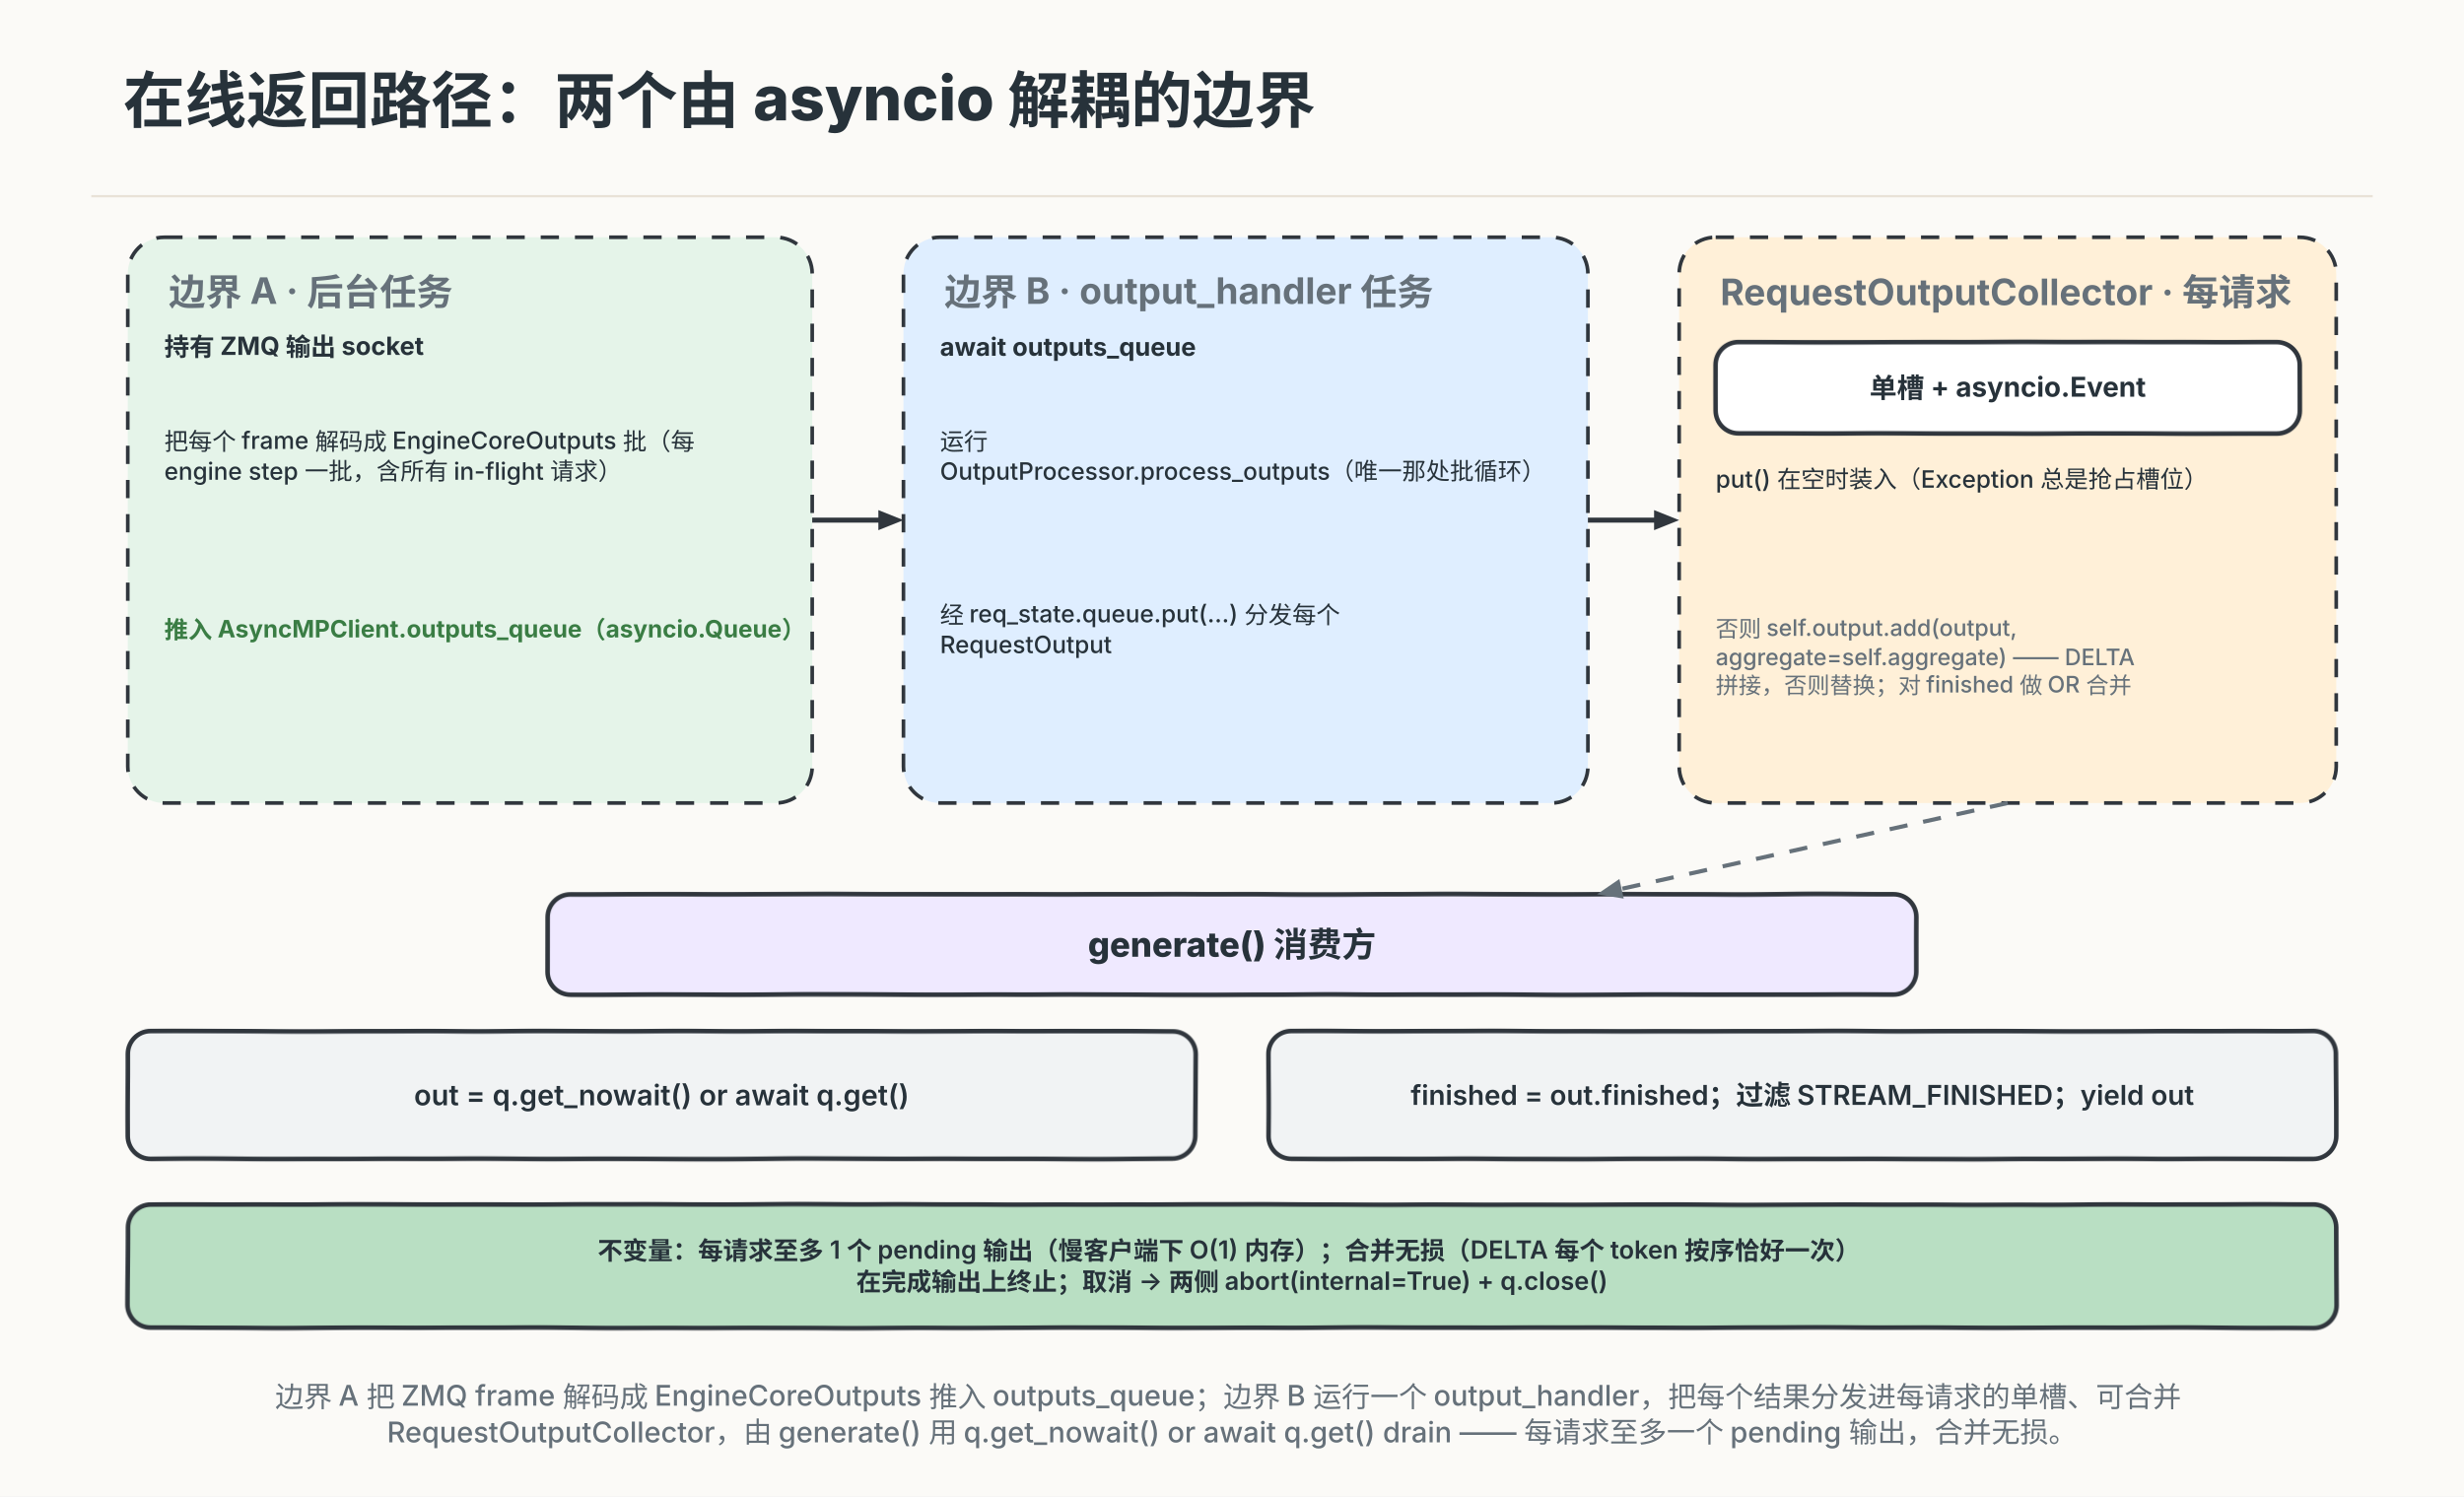
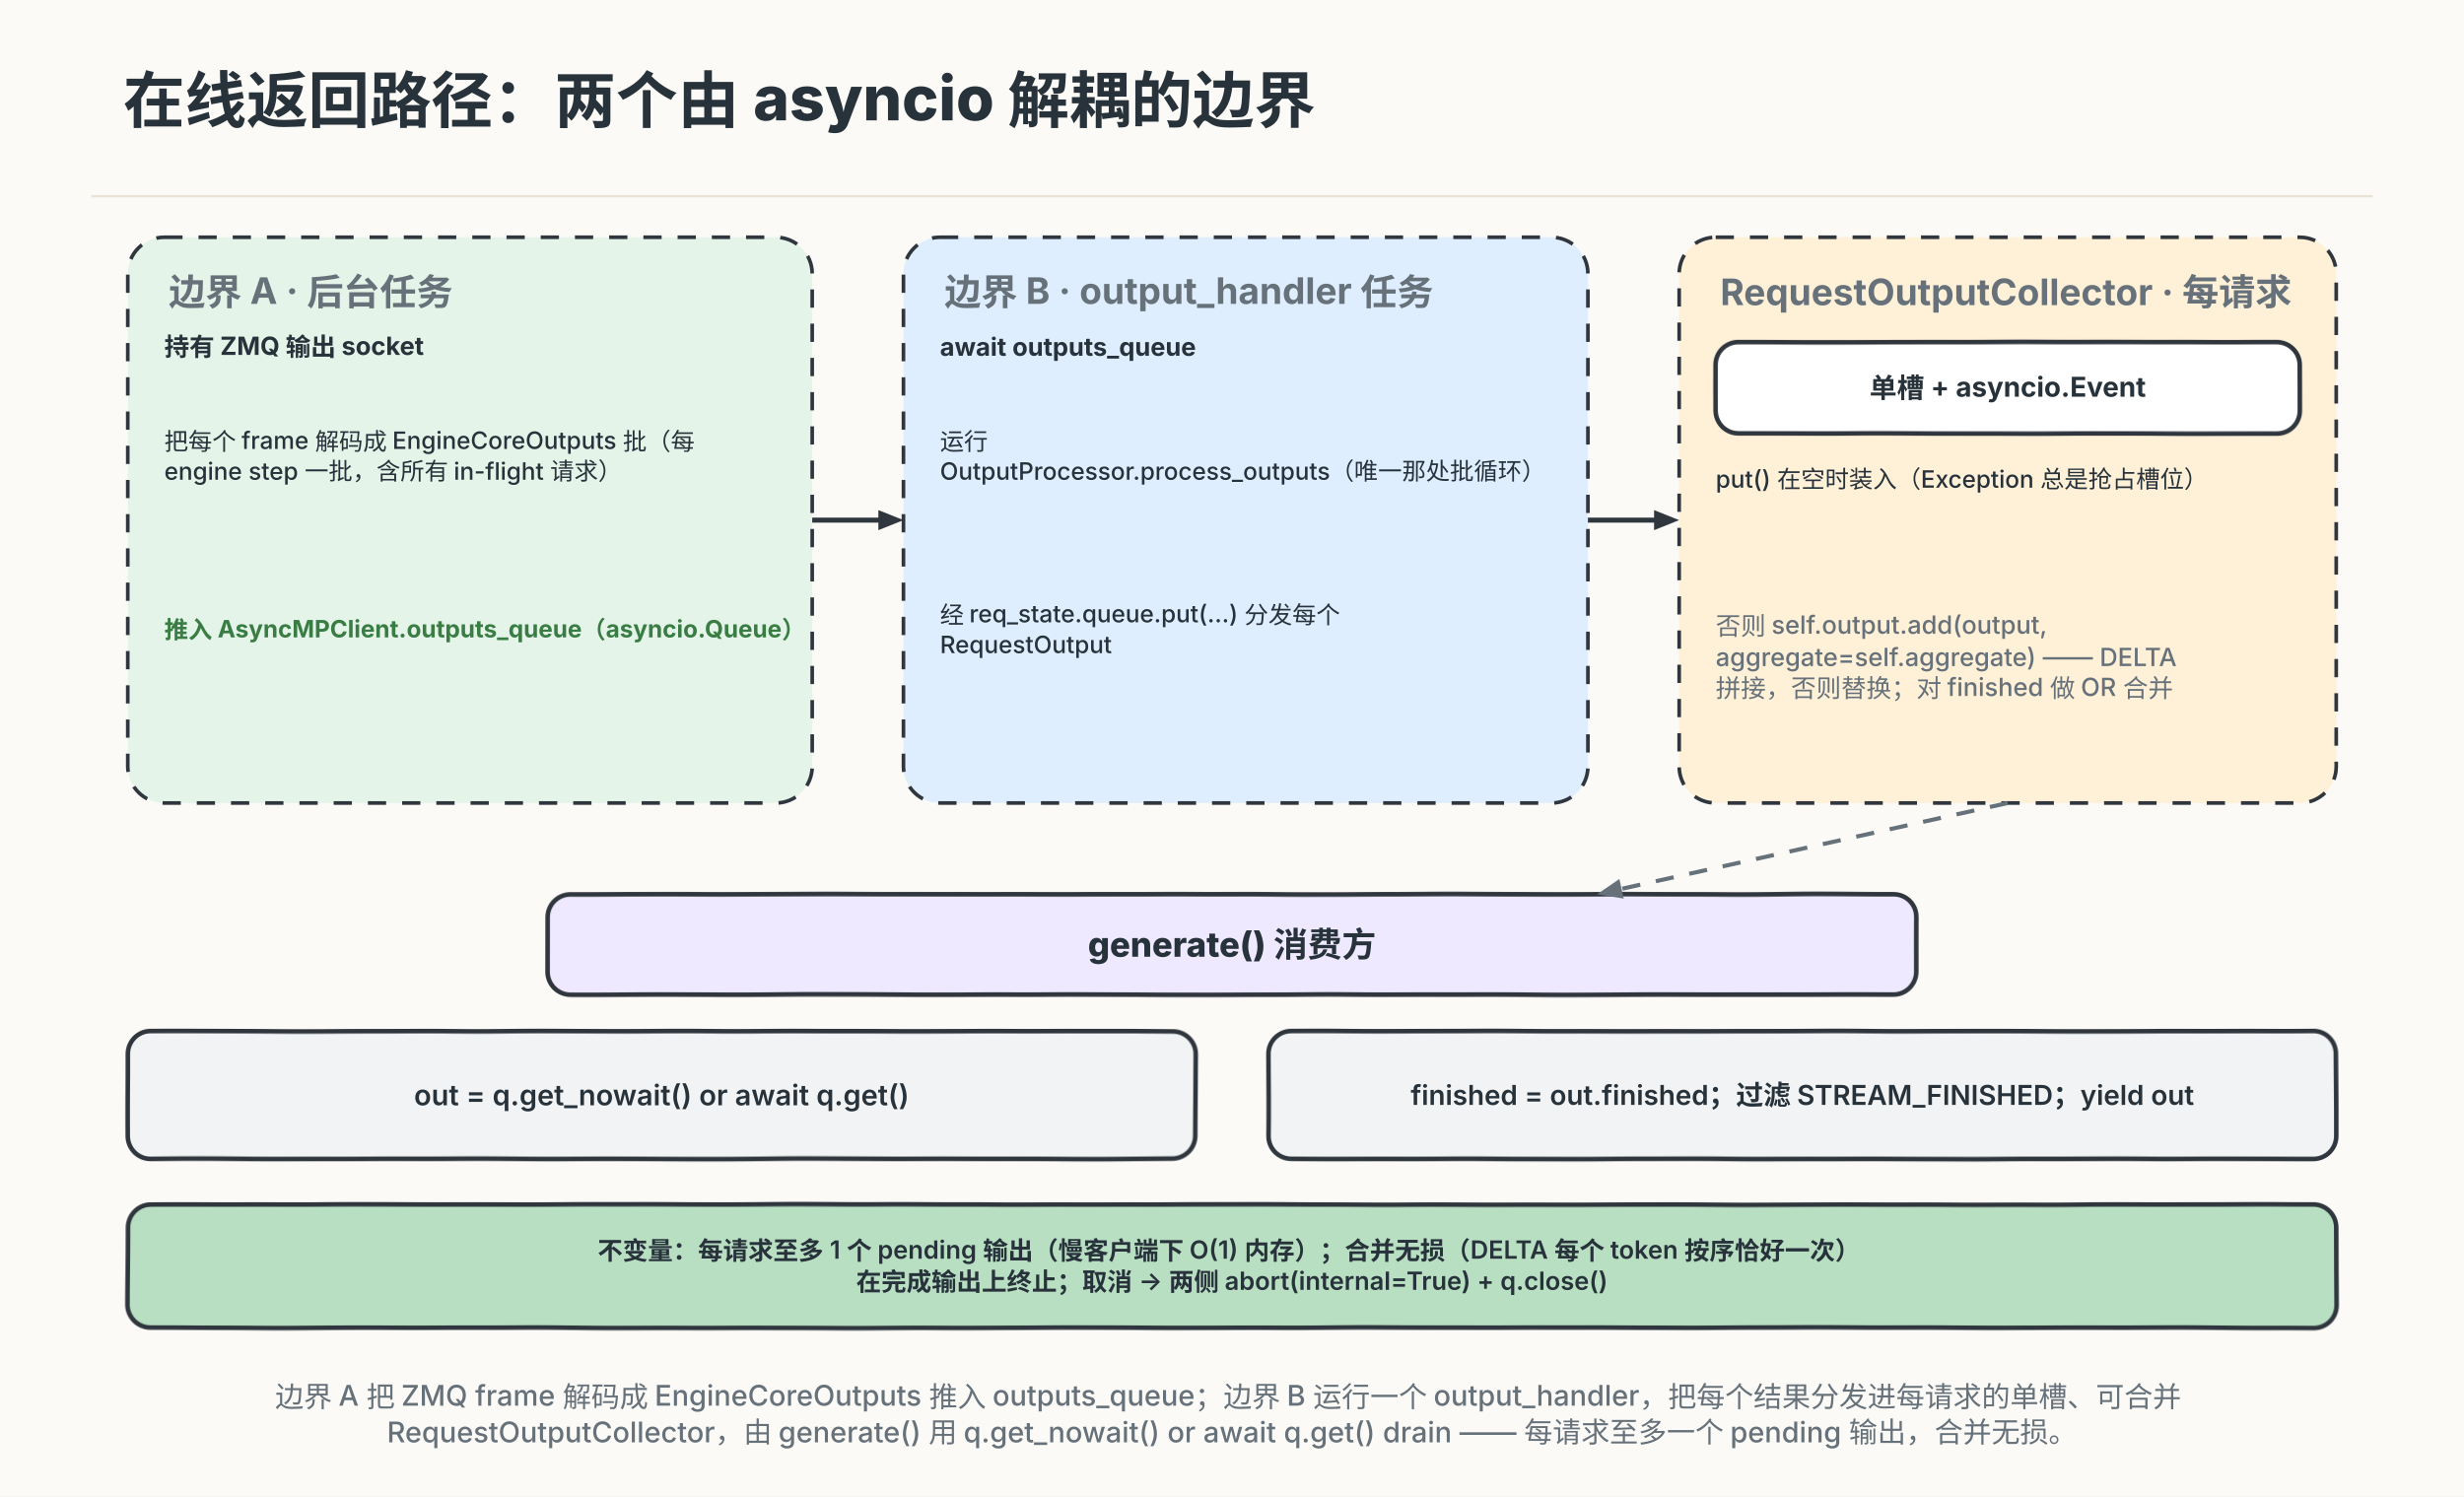
<svg xmlns="http://www.w3.org/2000/svg" width="1080" height="656" viewBox="0 0 1080 656" role="img" aria-label="在线返回路径：两个由 asyncio 解耦的边界">
  <defs>
    <filter id="roughen">
      <feTurbulence type="fractalNoise" baseFrequency="0.018" numOctaves="2" seed="7" result="noise" />
      <feDisplacementMap in="SourceGraphic" in2="noise" scale="0.55" />
    </filter>
    <marker id="arrow" viewBox="0 0 12 12" refX="9.2" refY="6" markerUnits="userSpaceOnUse" markerWidth="12" markerHeight="12" orient="auto-start-reverse">
      <path d="M 1.5 2 L 11 6 L 1.5 10 z" fill="#30363d" />
    </marker>
    <style>
    text { font-family: Inter, -apple-system, BlinkMacSystemFont, "Segoe UI", "PingFang SC", "Noto Sans CJK SC", Arial, sans-serif; }
    .rough { filter: url(#roughen); }
  </style>
  </defs>
  <rect width="1080" height="656" fill="#fbfaf7" />
  <path d="M 40 86 H 1040" stroke="#e9e2d7" stroke-width="1" />
  <text x="54" y="53.72" text-anchor="start" font-size="27" font-weight="800" fill="#27323a">
    <tspan x="54" dy="0">在线返回路径：两个由 asyncio 解耦的边界</tspan>
  </text>
  <rect x="56" y="104" width="300" height="248" rx="16" fill="#e5f4e9" stroke="#30363d" stroke-width="1.6" stroke-dasharray="8 7" />
  <text x="74" y="133.76" text-anchor="start" font-size="16" font-weight="700" fill="#66717a">
    <tspan x="74" dy="0">边界 A  ·  后台任务</tspan>
  </text>
  <text x="72" y="155.96" text-anchor="start" font-size="11" font-weight="700" fill="#27323a">
    <tspan x="72" dy="0">持有 ZMQ 输出 socket</tspan>
  </text>
  <text x="72" y="197.27" text-anchor="start" font-size="10.5" font-weight="500" fill="#27323a">
    <tspan x="72" dy="0">把每个 frame 解码成 EngineCoreOutputs 批（每</tspan>
    <tspan x="72" dy="13.02">engine step 一批，含所有 in-flight 请求）</tspan>
  </text>
  <text x="72" y="279.78" text-anchor="start" font-size="10.5" font-weight="700" fill="#3a7d44">
    <tspan x="72" dy="0">推入 AsyncMPClient.outputs_queue（asyncio.Queue）</tspan>
  </text>
  <rect x="396" y="104" width="300" height="248" rx="16" fill="#dfeeff" stroke="#30363d" stroke-width="1.6" stroke-dasharray="8 7" />
  <text x="414" y="133.76" text-anchor="start" font-size="16" font-weight="700" fill="#66717a">
    <tspan x="414" dy="0">边界 B · output_handler 任务</tspan>
  </text>
  <text x="412" y="155.96" text-anchor="start" font-size="11" font-weight="700" fill="#27323a">
    <tspan x="412" dy="0">await outputs_queue</tspan>
  </text>
  <text x="412" y="197.27" text-anchor="start" font-size="10.5" font-weight="500" fill="#27323a">
    <tspan x="412" dy="0">运行</tspan>
    <tspan x="412" dy="13.02">OutputProcessor.process_outputs（唯一那处批循环）</tspan>
  </text>
  <text x="412" y="273.27" text-anchor="start" font-size="10.5" font-weight="500" fill="#27323a">
    <tspan x="412" dy="0">经 req_state.queue.put(...) 分发每个</tspan>
    <tspan x="412" dy="13.02">RequestOutput</tspan>
  </text>
  <rect x="736" y="104" width="288" height="248" rx="16" fill="#fff0d8" stroke="#30363d" stroke-width="1.6" stroke-dasharray="8 7" />
  <text x="754" y="133.76" text-anchor="start" font-size="16" font-weight="700" fill="#66717a">
    <tspan x="754" dy="0">RequestOutputCollector  ·  每请求</tspan>
  </text>
  <rect class="rough" x="752" y="150" width="256" height="40" rx="10" fill="#fff" stroke="#30363d" stroke-width="2" />
  <text x="880" y="174.32" text-anchor="middle" font-size="12" font-weight="700" fill="#27323a">
    <tspan x="880" dy="0">单槽 + asyncio.Event</tspan>
  </text>
  <text x="752" y="213.78" text-anchor="start" font-size="10.5" font-weight="500" fill="#27323a">
    <tspan x="752" dy="0">put() 在空时装入（Exception 总是抢占槽位）</tspan>
  </text>
-   <text x="752" y="279.2" text-anchor="start" font-size="10" font-weight="500" fill="#66717a">
+   <text x="752" y="278.32" text-anchor="start" font-size="11" font-weight="500" fill="#66717a">
    <tspan x="752" dy="0">否则 self.output.add(output,</tspan>
-     <tspan x="752" dy="12.4">aggregate=self.aggregate) —— DELTA</tspan>
-     <tspan x="752" dy="12.4">拼接，否则替换；对 finished 做 OR 合并</tspan>
+     <tspan x="752" dy="13.64">aggregate=self.aggregate) —— DELTA</tspan>
+     <tspan x="752" dy="13.64">拼接，否则替换；对 finished 做 OR 合并</tspan>
  </text>
  <path d="M 356 228 L 389.0 228.0" fill="none" stroke="#30363d" stroke-width="2.2" />
  <path d="M 396 228 L 385.0 232.4 L 385.0 223.6 z" fill="#30363d" />
  <path d="M 696 228 L 729.0 228.0" fill="none" stroke="#30363d" stroke-width="2.2" />
  <path d="M 736 228 L 725.0 232.4 L 725.0 223.6 z" fill="#30363d" />
  <rect class="rough" x="240" y="392" width="600" height="44" rx="10" fill="#efe9ff" stroke="#30363d" stroke-width="2" />
  <text x="540" y="419.4" text-anchor="middle" font-size="15" font-weight="800" fill="#27323a">
    <tspan x="540" dy="0">generate() 消费方</tspan>
  </text>
  <rect class="rough" x="56" y="452" width="468" height="56" rx="10" fill="#f1f3f4" stroke="#30363d" stroke-width="2" />
  <text x="290" y="484.5" text-anchor="middle" font-size="12.5" font-weight="600" fill="#27323a">
    <tspan x="290" dy="0">out = q.get_nowait() or await q.get()</tspan>
  </text>
  <rect class="rough" x="556" y="452" width="468" height="56" rx="10" fill="#f1f3f4" stroke="#30363d" stroke-width="2" />
  <text x="790" y="484.32" text-anchor="middle" font-size="12" font-weight="600" fill="#27323a">
    <tspan x="790" dy="0">finished = out.finished；过滤 STREAM_FINISHED；yield out</tspan>
  </text>
  <path d="M 880 352 L 706.8 390.5" fill="none" stroke="#66717a" stroke-width="1.8" stroke-dasharray="8 7" />
  <path d="M 700 392 L 709.8 385.3 L 711.7 393.9 z" fill="#66717a" />
  <rect class="rough" x="56" y="528" width="968" height="54" rx="10" fill="#b9dfc3" stroke="#30363d" stroke-width="2" />
  <text x="540" y="552.14" text-anchor="middle" font-size="11" font-weight="600" fill="#27323a">
    <tspan x="540" dy="0">不变量：每请求至多 1 个 pending 输出（慢客户端下 O(1) 内存）；合并无损（DELTA 每个 token 按序恰好一次）</tspan>
    <tspan x="540" dy="13.64">在完成输出上终止；取消 → 两侧 abort(internal=True) + q.close()</tspan>
  </text>
  <text x="540" y="616.75" text-anchor="middle" font-size="12.5" font-weight="500" fill="#66717a">
    <tspan x="540" dy="0">边界 A 把 ZMQ frame 解码成 EngineCoreOutputs 推入 outputs_queue；边界 B 运行一个 output_handler，把每个结果分发进每请求的单槽、可合并</tspan>
    <tspan x="540" dy="15.5">RequestOutputCollector，由 generate() 用 q.get_nowait() or await q.get() drain —— 每请求至多一个 pending 输出，合并无损。</tspan>
  </text>
</svg>
